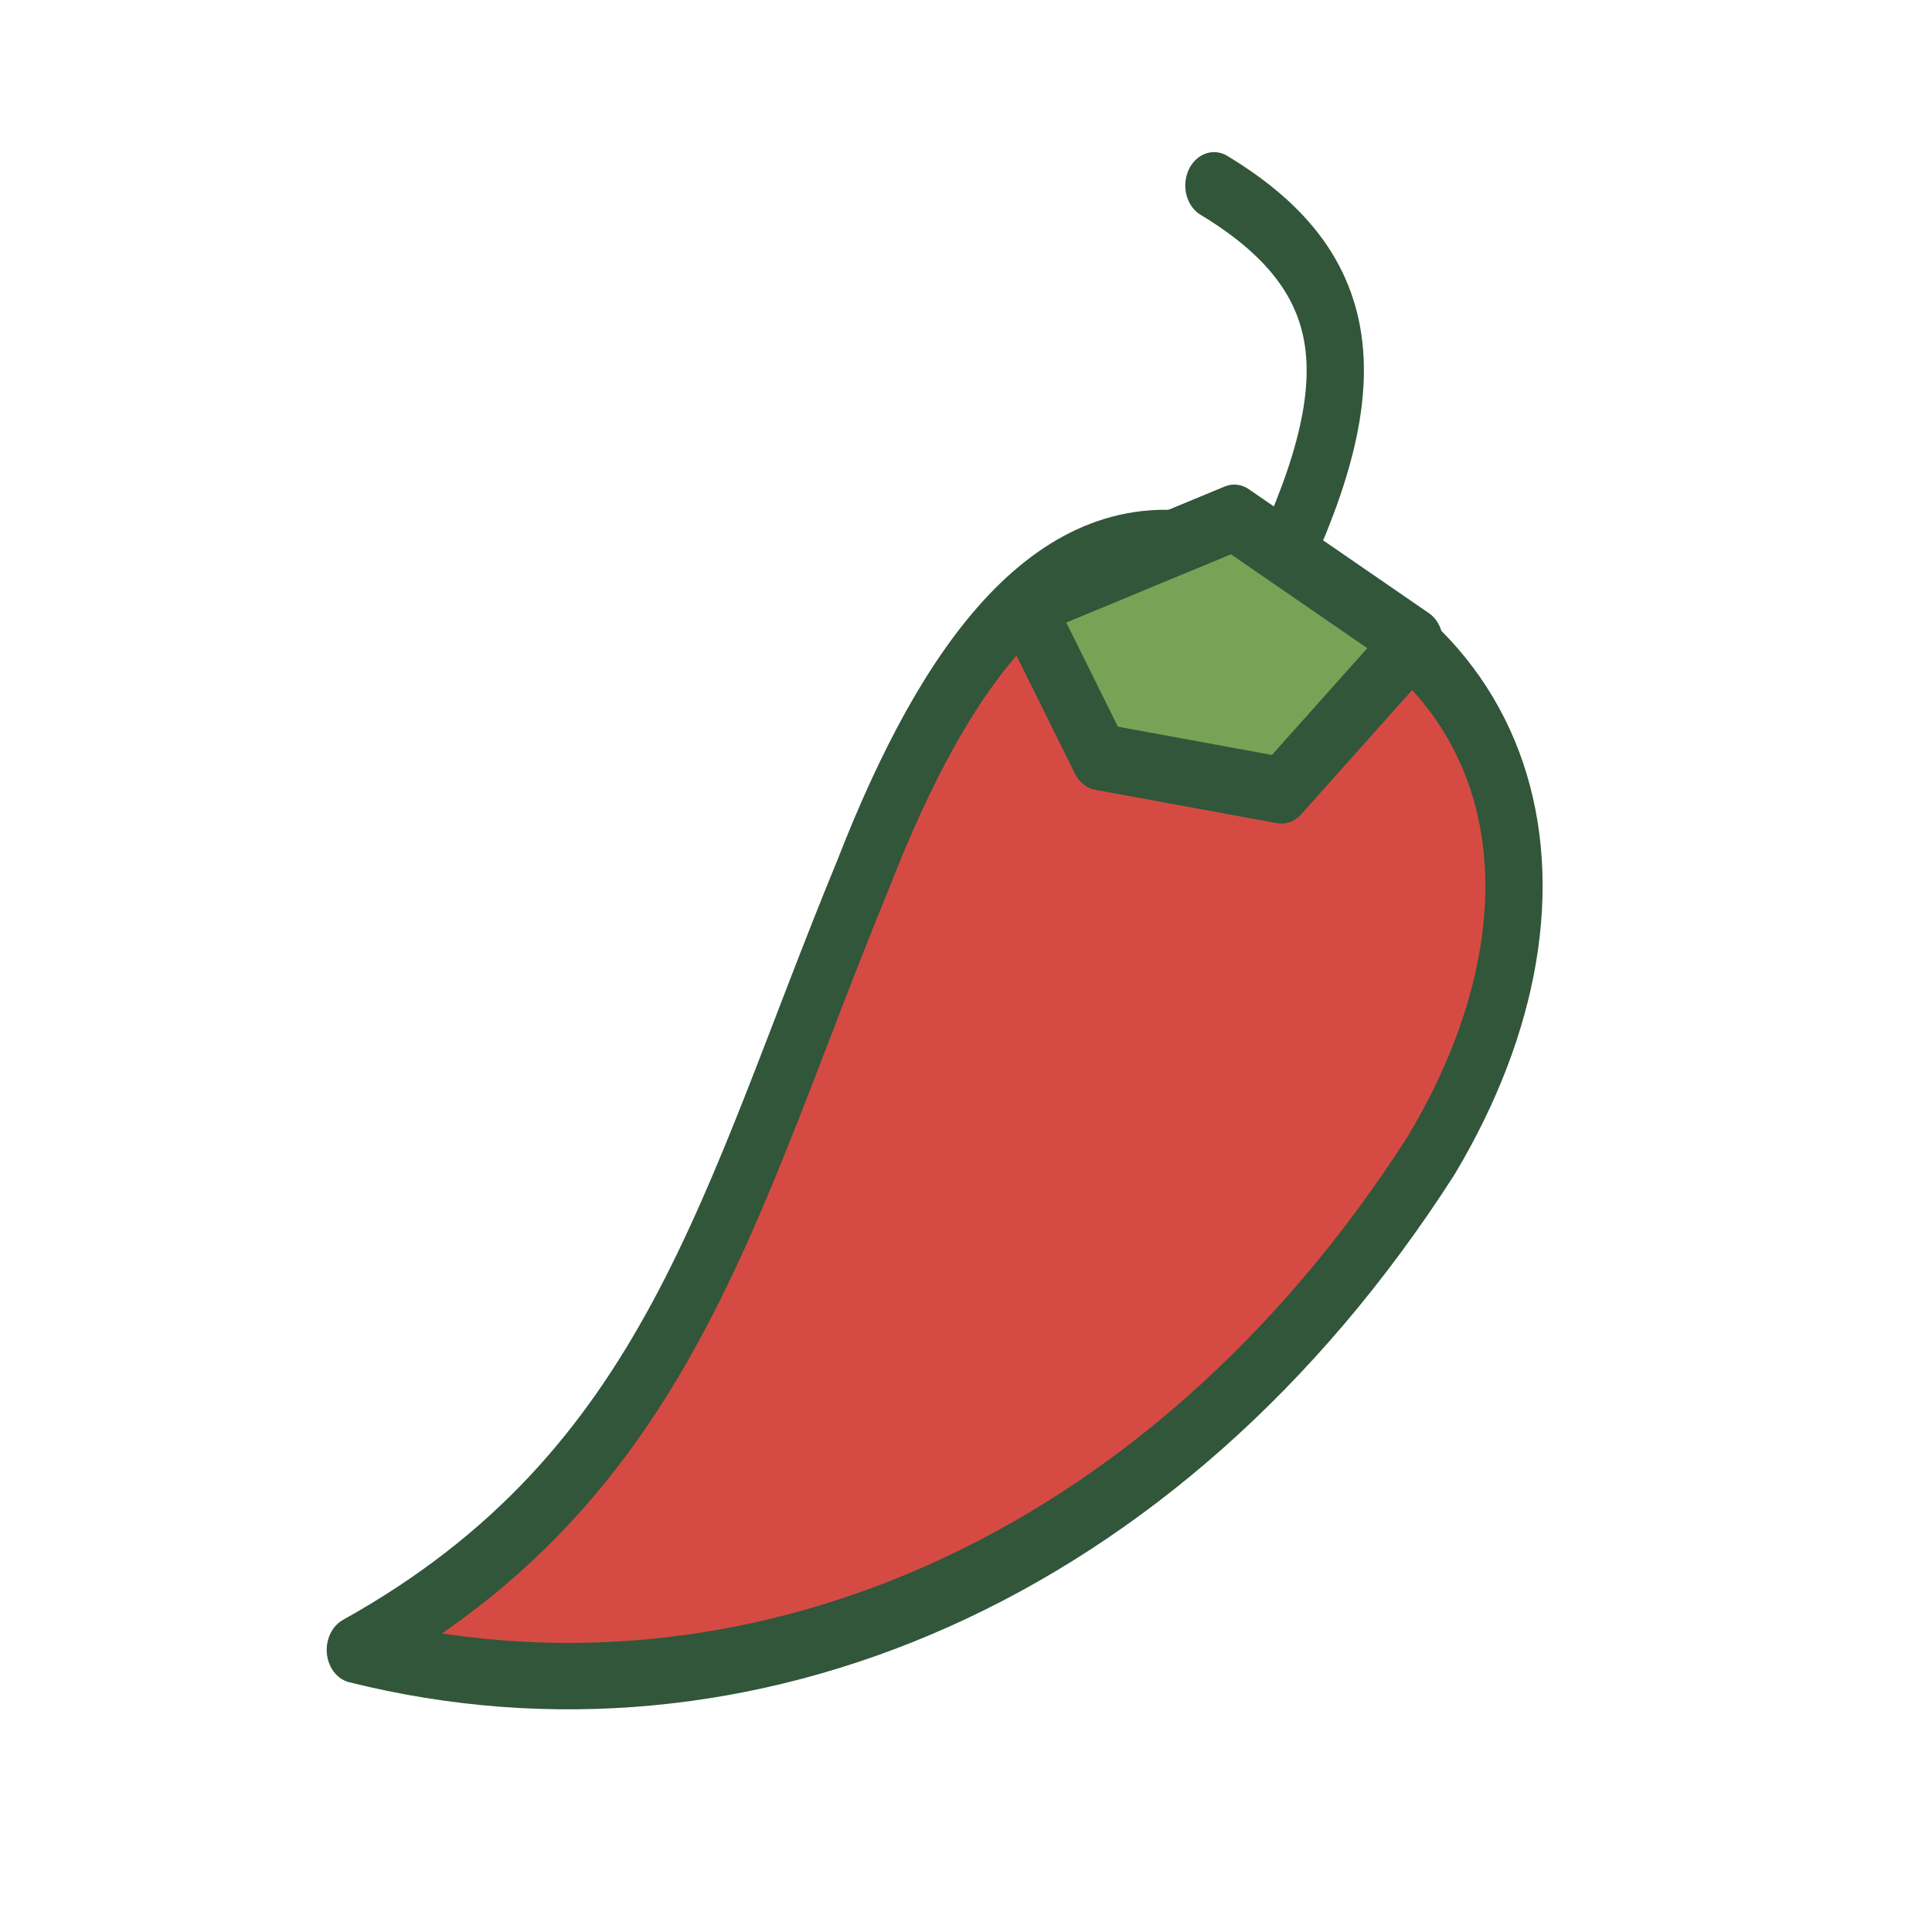
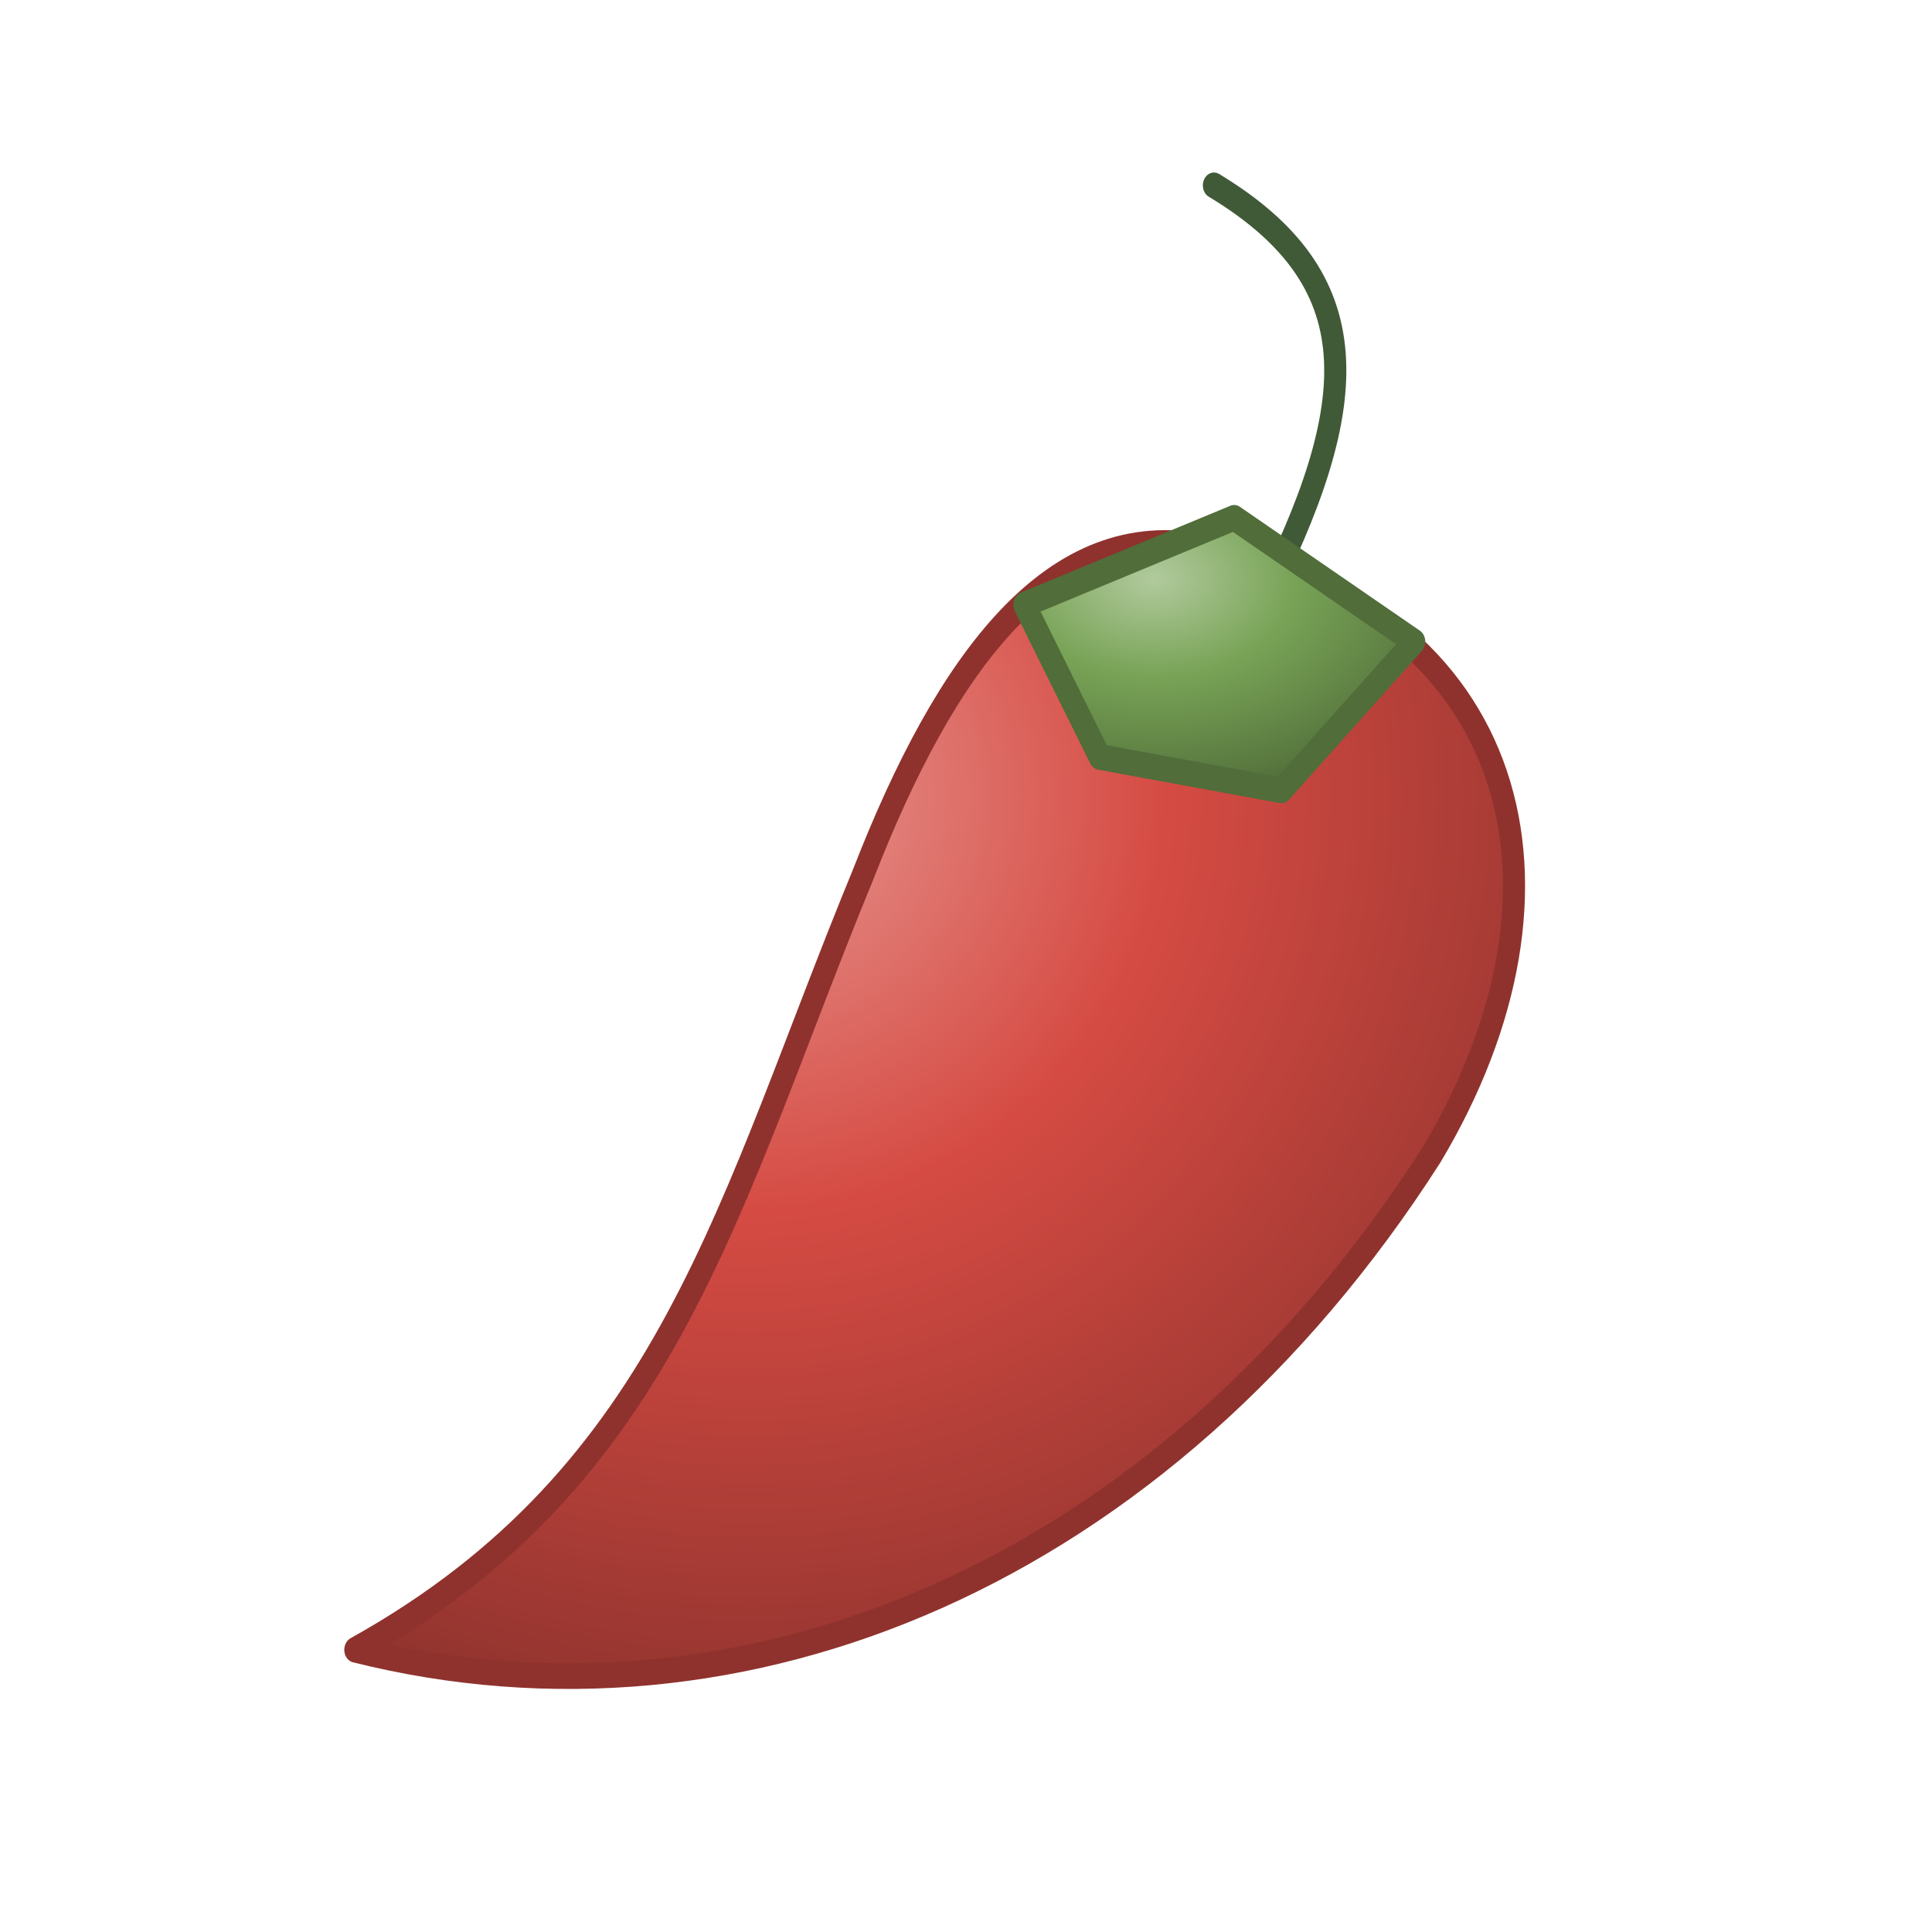
<svg xmlns="http://www.w3.org/2000/svg" viewBox="0 0 64 64" role="img" aria-label="Aji Melocoton Chilli Seeds">
-   <g transform="translate(32 32) rotate(1) scale(0.8622 1) translate(-32 -32)" stroke="#31563a" stroke-width="2.2" stroke-linecap="round" stroke-linejoin="round">
+   <defs>
+     <radialGradient id="shade0" cx="33%" cy="23%" r="86%">
+       <stop stop-color="#e79792" />
+       <stop offset=".42" stop-color="#d54b43" />
+       <stop offset="1" stop-color="#8a312c" />
+     </radialGradient>
+     <radialGradient id="shade1" cx="33%" cy="23%" r="86%">
+       <stop stop-color="#b1ca9d" />
+       <stop offset=".42" stop-color="#78a356" />
+       <stop offset="1" stop-color="#4e6a38" />
+     </radialGradient>
+   </defs>
+   <g transform="translate(32 32) rotate(1) scale(0.8622 1) translate(-32 -32)" stroke="#405a37" stroke-width=".85" stroke-linecap="round" stroke-linejoin="round">
    <path d="M43 20c4-7 4-11-2-14" fill="none" />
-     <path d="M41 18c12 2 15 11 9 20C40 52 24 58 9 55c12-6 14-15 19-26 3-7 7-12 13-11Z" fill="#d54b43" />
-     <path d="m34 20 8-3 7 4-5 5-7-1Z" fill="#78a356" />
+     <path d="M41 18c12 2 15 11 9 20C40 52 24 58 9 55c12-6 14-15 19-26 3-7 7-12 13-11Z" fill="url(#shade0)" stroke="#8f322d" />
+     <path d="m34 20 8-3 7 4-5 5-7-1Z" fill="url(#shade1)" stroke="#506d3a" />
  </g>
</svg>
